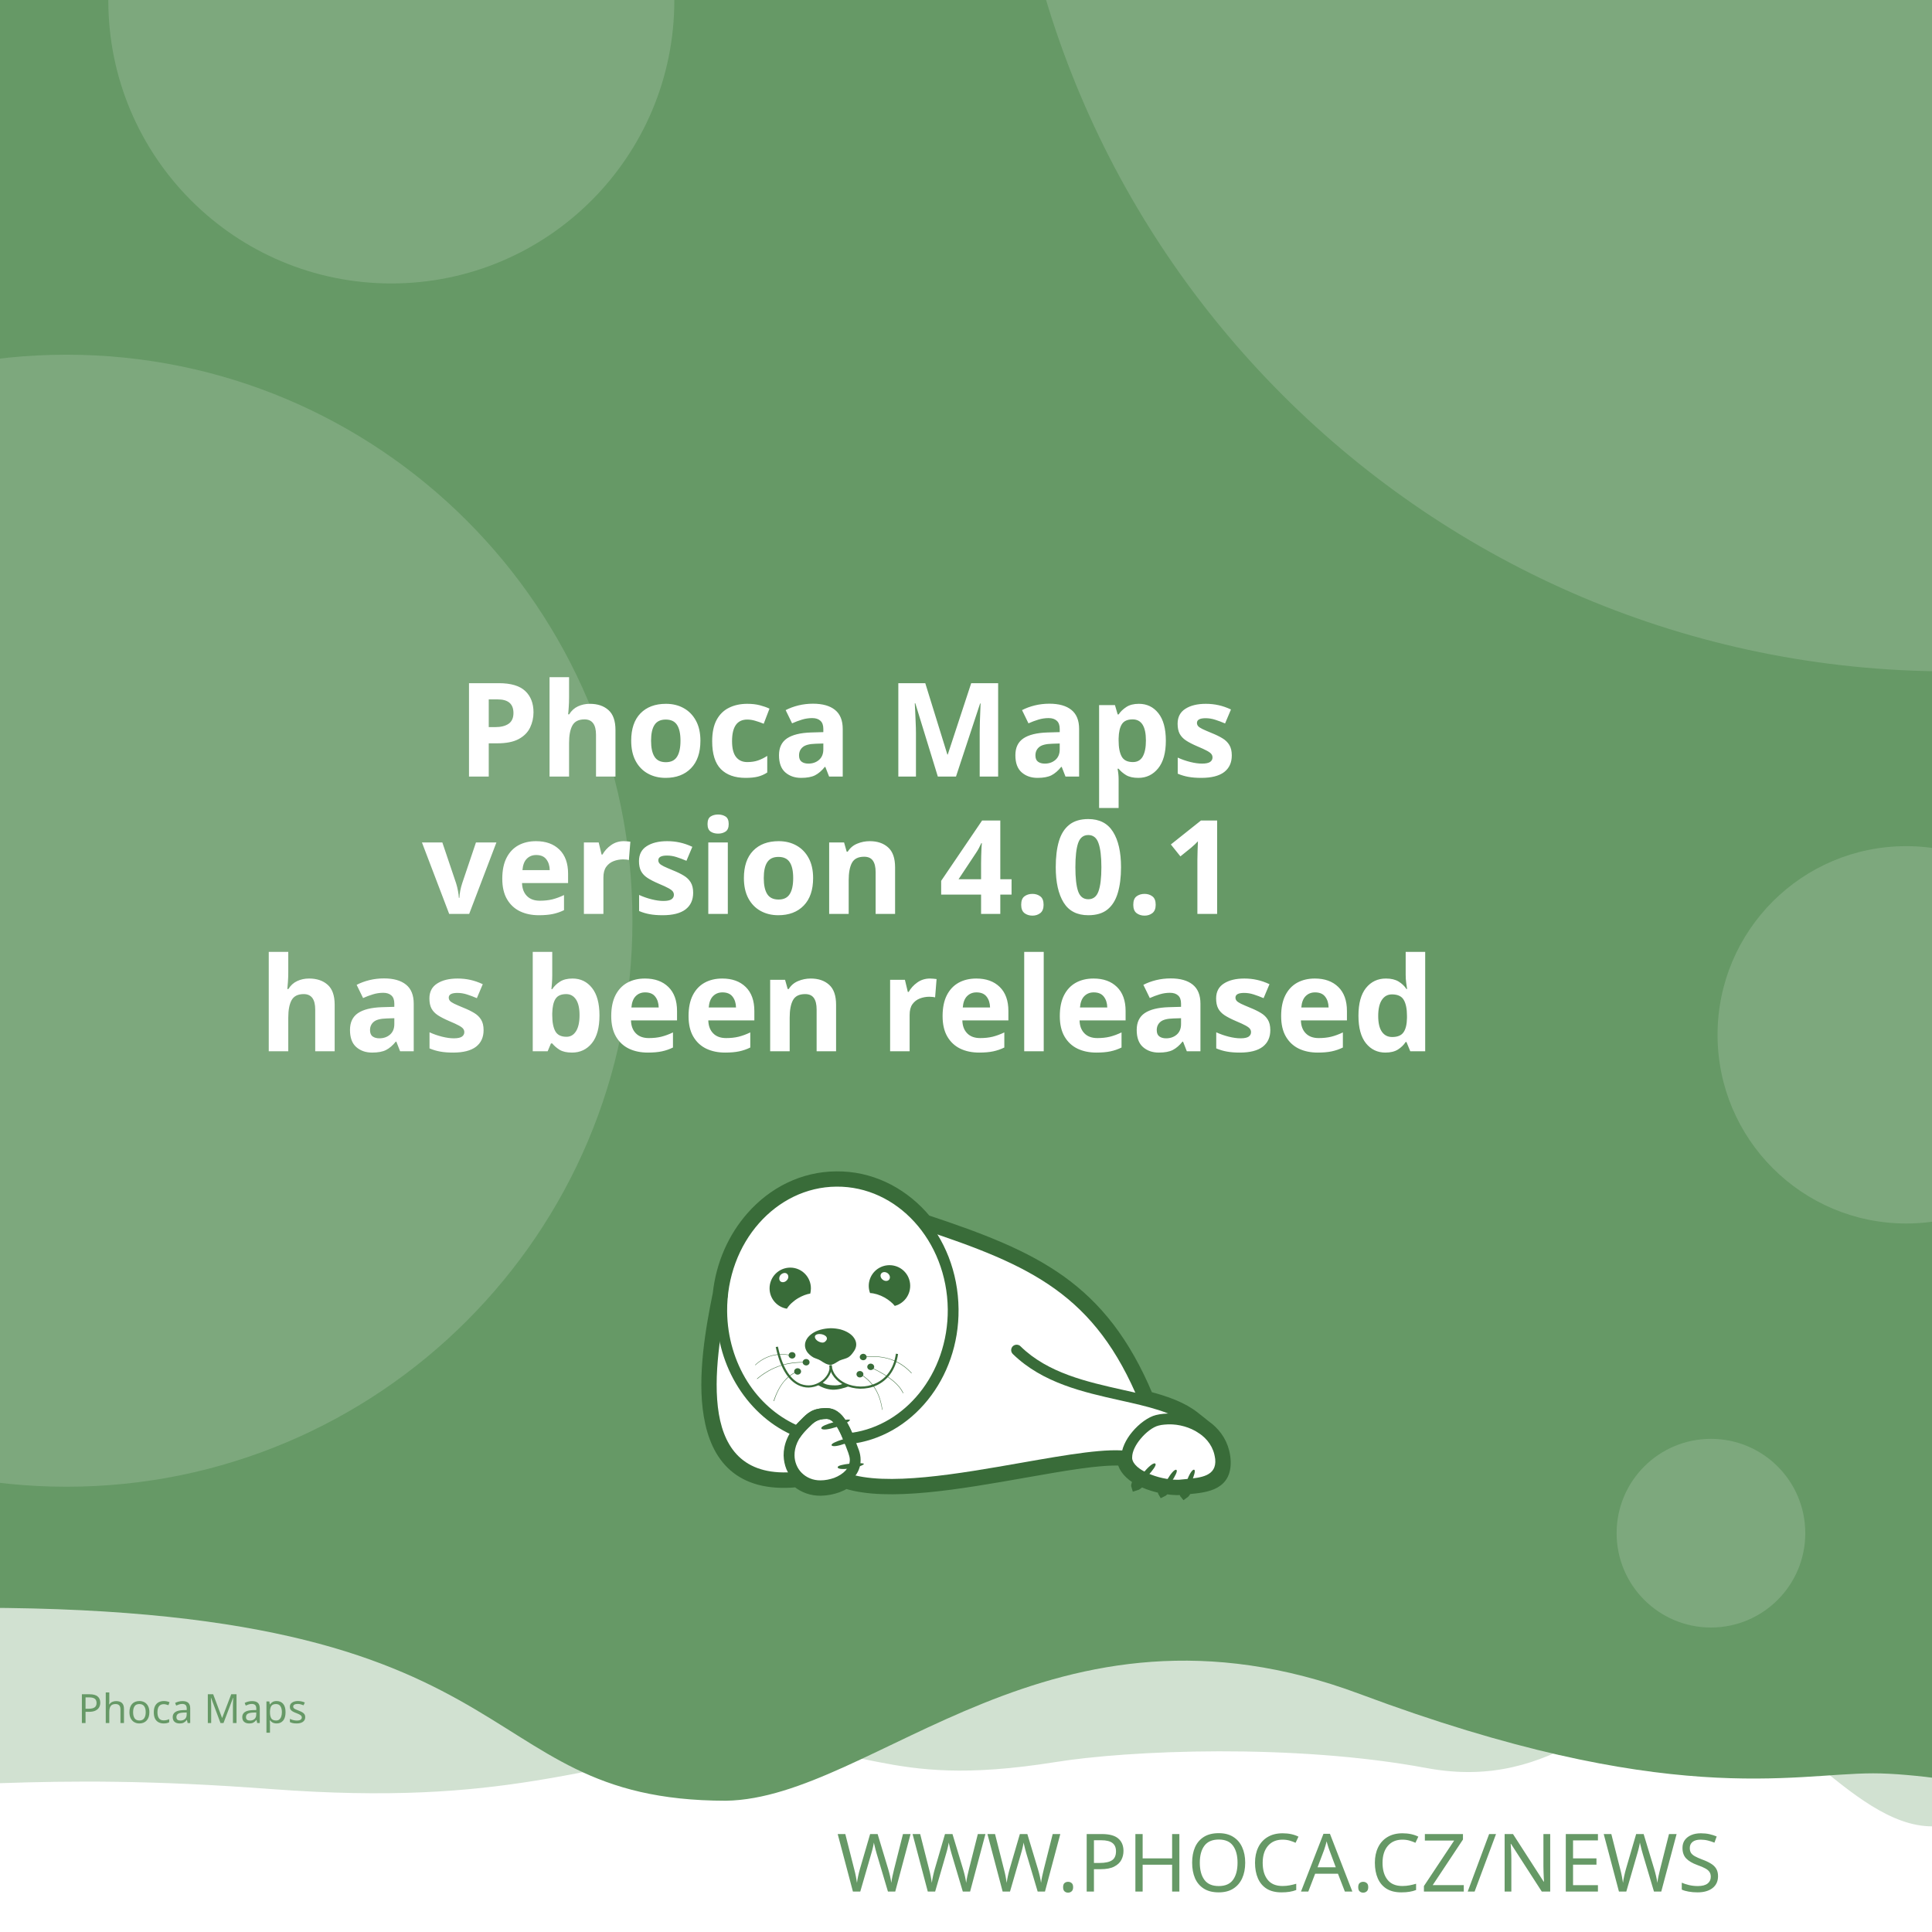
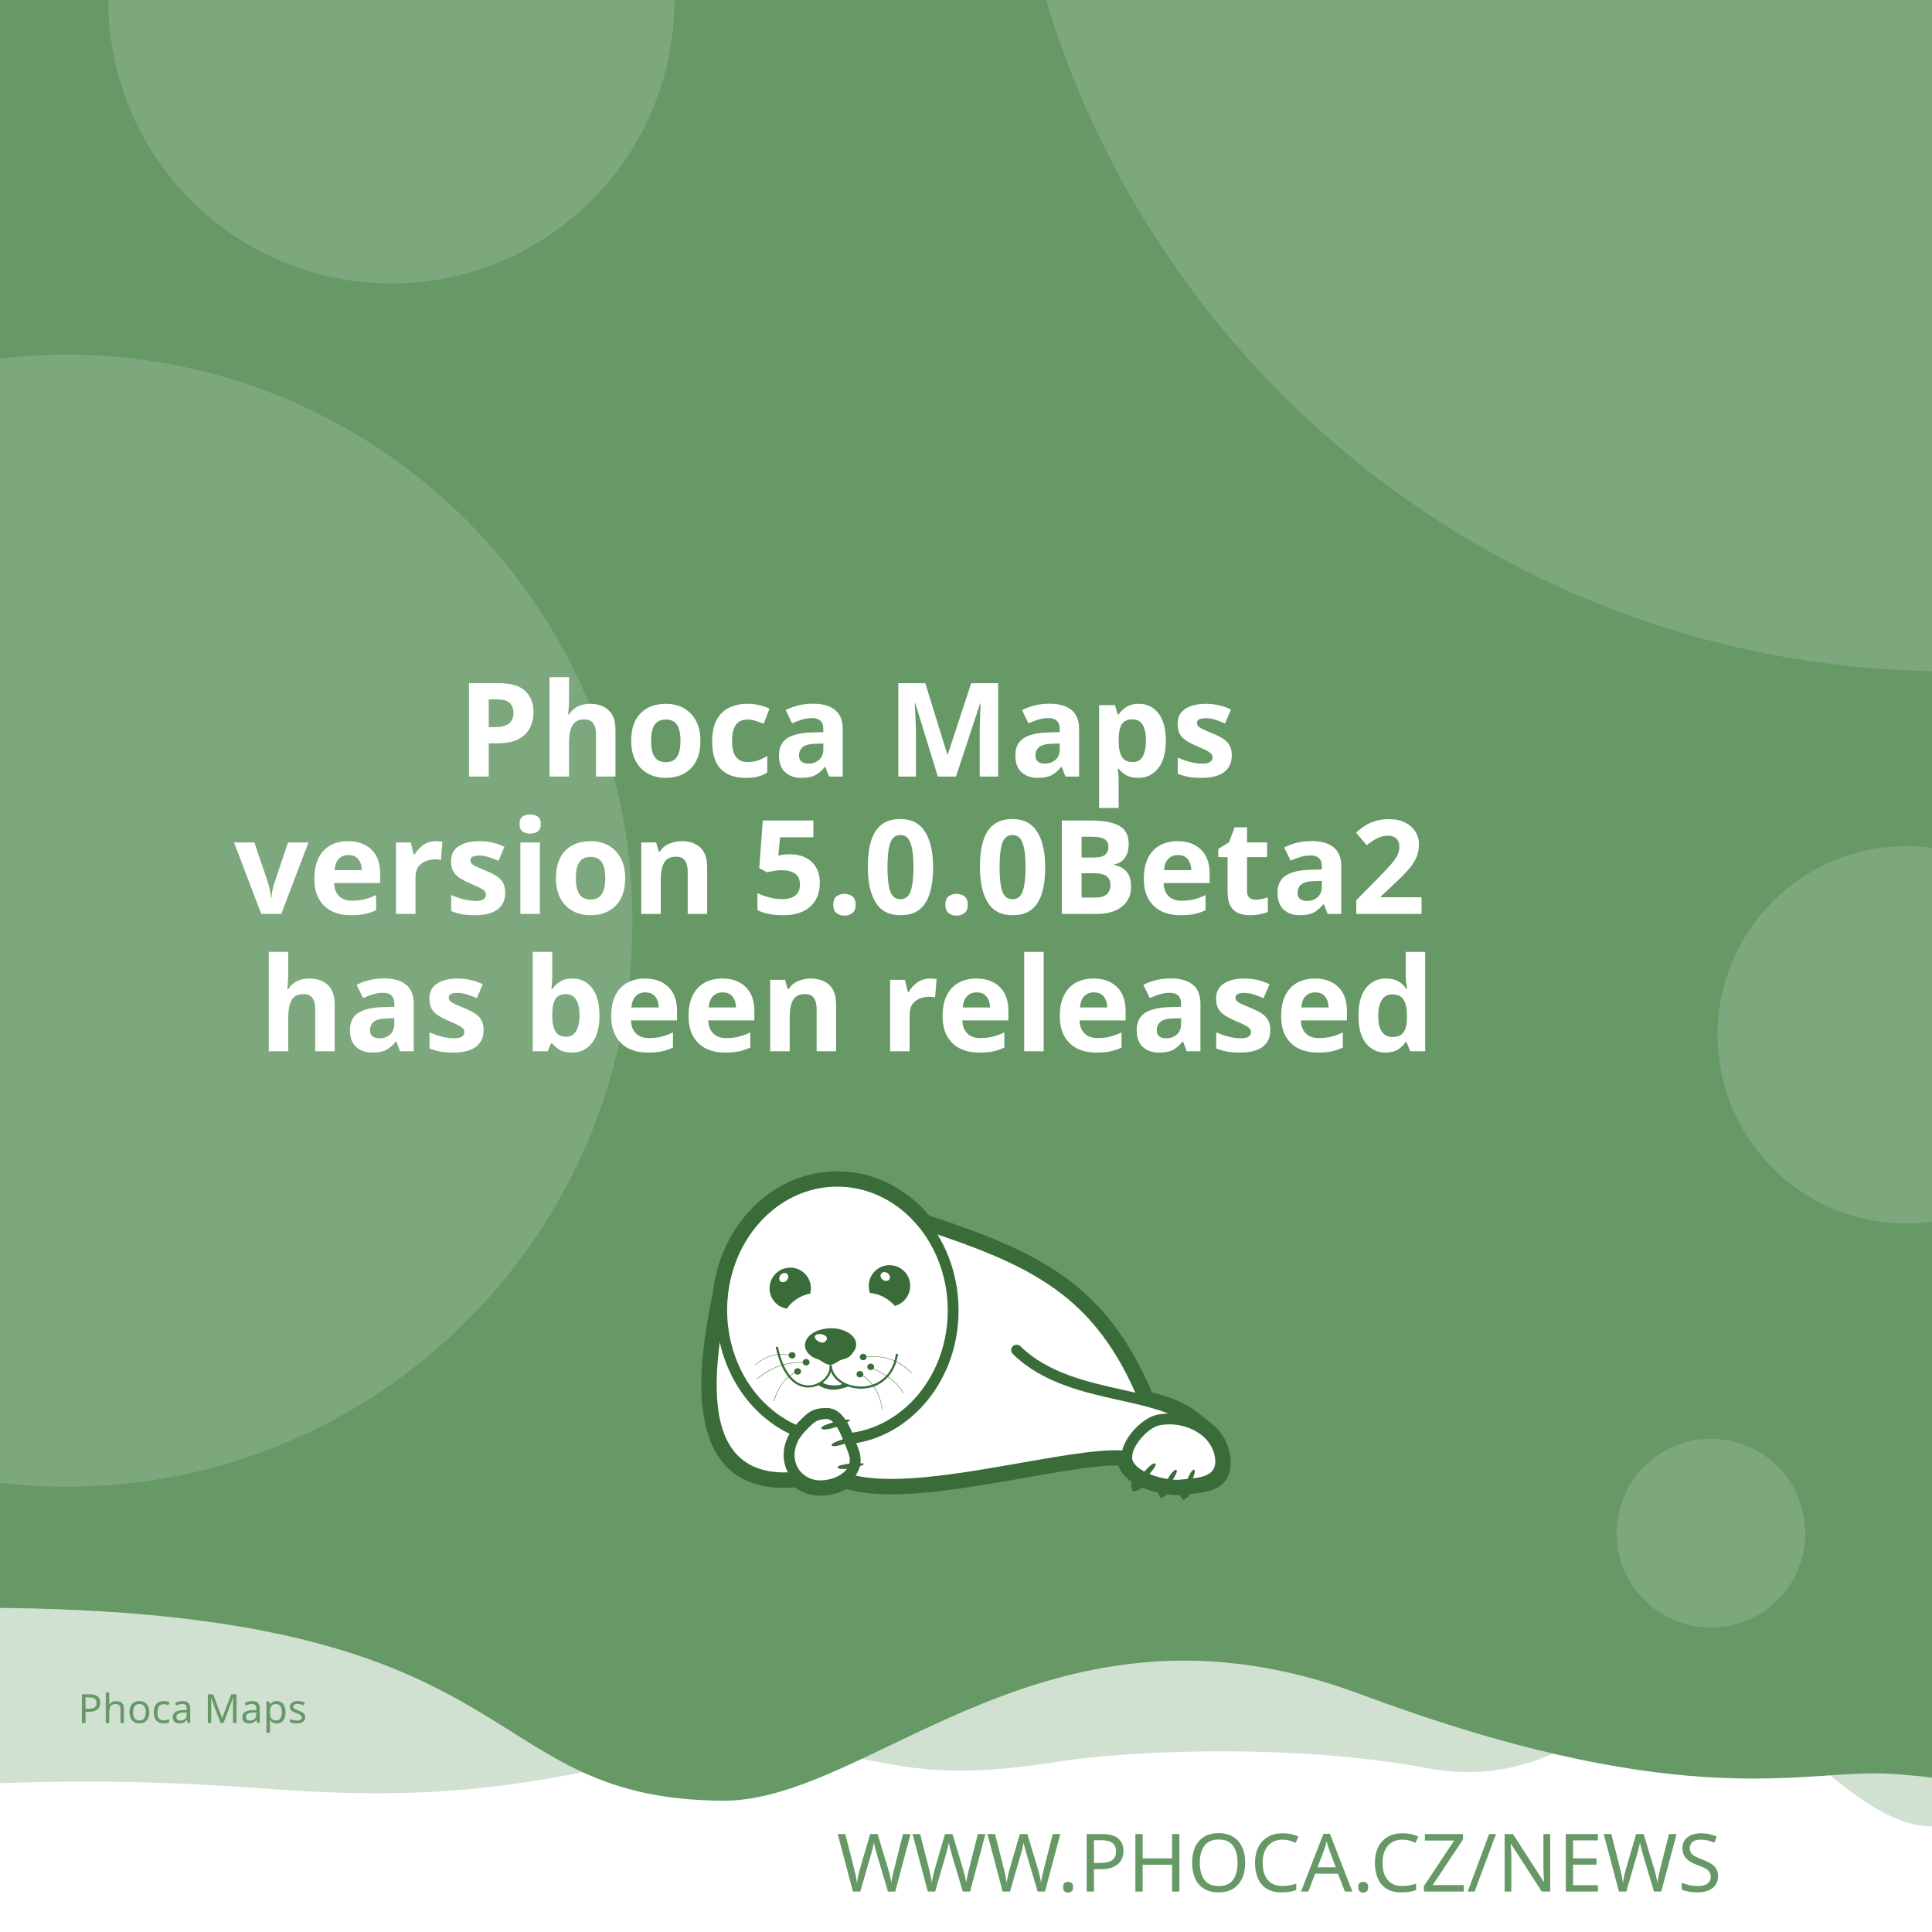
<svg xmlns="http://www.w3.org/2000/svg" width="512" height="512" viewBox="0 0 512 512" version="1.1" id="svg5">
  <defs id="defs2">
    <clipPath id="clip1">
      <path d="M 20,426 H 575 V 841.891 H 20 Z m 0,0" id="path2" />
    </clipPath>
  </defs>
  <g id="layer1">
    <path d="m -288.549,96.962 a 6.384,6.384 0 0 0 -6.384,6.384 v 81.087 a 6.384,6.384 0 0 0 6.384,6.384 h 81.083 a 6.384,6.384 0 0 0 6.384,-6.384 v -81.087 a 6.384,6.384 0 0 0 -6.384,-6.384 z m 16.084,16.188 c 0.591,-0.033 1.134,0.125 1.642,0.482 0.508,0.359 0.842,0.809 1.006,1.355 l 2.415,8.308 46.517,-2.44 c 0.829,-0.043 1.521,0.245 2.074,0.86 0.55,0.606 0.769,1.334 0.636,2.174 l -3.898,24.937 c -0.138,0.736 -0.57,1.497 -1.288,2.273 -0.719,0.787 -1.656,1.211 -2.797,1.272 l -32.861,1.721 3.038,10.253 27.775,-1.455 c 0.726,-0.04 1.351,0.178 1.887,0.648 0.523,0.483 0.803,1.086 0.844,1.812 0.038,0.726 -0.178,1.352 -0.648,1.887 -0.483,0.525 -1.086,0.806 -1.812,0.844 l -2.597,0.137 0.137,2.593 c 0.038,0.729 -0.178,1.356 -0.661,1.879 -0.472,0.535 -1.071,0.819 -1.8,0.856 -0.726,0.038 -1.353,-0.178 -1.879,-0.661 -0.535,-0.472 -0.814,-1.073 -0.852,-1.8 l -0.137,-2.593 -15.573,0.81 0.133,2.597 c 0.038,0.729 -0.176,1.356 -0.648,1.879 -0.483,0.535 -1.086,0.818 -1.812,0.856 -0.726,0.04 -1.352,-0.178 -1.887,-0.661 -0.525,-0.472 -0.806,-1.073 -0.844,-1.8 l -0.137,-2.597 -1.608,0.083 c -0.623,0.033 -1.193,-0.112 -1.721,-0.428 -0.515,-0.317 -0.883,-0.632 -1.11,-0.931 l -0.287,-0.507 -13.05,-49.343 -2.805,0.146 c -0.696,0.038 -1.312,-0.181 -1.858,-0.661 -0.545,-0.472 -0.835,-1.069 -0.873,-1.795 -0.038,-0.729 0.186,-1.353 0.682,-1.879 0.493,-0.535 1.083,-0.818 1.779,-0.856 z" style="fill:#ffffff;stroke-width:1;paint-order:stroke fill markers" id="path400" />
    <rect style="opacity:1;fill:#ffffff;stroke-width:5;stroke-linejoin:round;paint-order:stroke fill markers" id="rect723" width="512" height="512" x="0" y="0" />
    <path id="rect4460" style="opacity:0.3;fill:#669966;fill-opacity:1;stroke-width:5;stroke-linejoin:round;paint-order:stroke fill markers" d="M -256,4 H 768 v 480 c 0,0 -42.667,-10 -64,-10 -21.333,0 -42.408,10 -64,10 -21.592,0 -42.667,-10 -64,-10 -21.333,0 -42.408,10 -64,10 -21.592,0 -41.887,-34.701 -63.221,-34.701 -21.333,0 -35.645,25.795 -70.761,19.246 -35.116,-6.549 -78.862,-4.741 -98.515,-1.547 -47.289,7.533 -49.247,-6.724 -87.369,-3.311 -38.122,3.413 -56.921,15.193 -120.307,10.429 -63.387,-4.764 -84.091,0.698 -135.827,-0.116 -21.333,0 -42.408,10 -64,10 -21.592,0 -42.667,-10 -64,-10 -21.333,0 -64,10 -64,10 z" />
    <path id="rect4460-5" style="fill:#669966;fill-opacity:1;stroke-width:5;stroke-linejoin:round;paint-order:stroke fill markers" d="M -316,4.9999998e-7 H 708 V 480 c 0,0 -42.667,-10 -64,-10 -21.333,0 -42.408,10 -64,10 -21.592,0 -62.256,-10.048 -83.59,-10.048 -21.333,0 -54.449,9.448 -136.059,-21.03 -81.61,-30.478 -128.583,27.669 -167.971,28.291 -70.795,-0.042 -47.303,-54.288 -212.561,-50.983 C -185.439,429.534 -38.408,480 -60,480 c -21.592,0 -42.667,-10 -64,-10 -21.333,0 -42.408,10 -64,10 -21.592,0 -42.667,-10 -64,-10 -21.333,0 -64,10 -64,10 z" />
    <text xml:space="preserve" style="font-style:normal;font-weight:normal;font-size:21.333px;line-height:1.25;font-family:sans-serif;fill:#669966;fill-opacity:1;stroke:none" x="484.042" y="501.277" id="text2910-3-7">
      <tspan id="tspan2908-6-5" x="484.042" y="501.277" style="font-style:normal;font-variant:normal;font-weight:300;font-stretch:normal;font-size:21.333px;font-family:Montserrat;-inkscape-font-specification:'Montserrat Light';text-align:end;text-anchor:end;fill:#669966;fill-opacity:1">WWW.PHOCA.CZ/NEWS</tspan>
    </text>
    <text xml:space="preserve" style="font-style:normal;font-variant:normal;font-weight:600;font-stretch:normal;font-size:34.667px;line-height:1.05;font-family:Rubik;-inkscape-font-specification:'Rubik Semi-Bold';fill:#ffffff;fill-opacity:1;stroke:none" x="256" y="133" id="text11252">
      <tspan x="256" y="133" id="tspan403" style="text-align:center;text-anchor:middle" />
      <tspan x="256" y="169.4" style="font-size:34.667px;text-align:center;text-anchor:middle" id="tspan442" />
      <tspan x="256" y="205.8" style="font-size:34.667px;text-align:center;text-anchor:middle" id="tspan444">Phoca Maps</tspan>
-       <tspan x="256" y="242.2" id="tspan1992" style="font-size:34.667px;text-align:center;text-anchor:middle">version 4.0.1
+       <tspan x="256" y="242.2" id="tspan1992" style="font-size:34.667px;text-align:center;text-anchor:middle">version 5.0.0Beta2
</tspan>
      <tspan x="256" y="278.6" id="tspan2906" style="font-size:34.667px;text-align:center;text-anchor:middle">has been released</tspan>
      <tspan x="256" y="315" id="tspan1994" style="font-size:34.667px" />
    </text>
    <circle style="opacity:0.15;fill:#ffffff;fill-opacity:1;stroke-width:5;stroke-linejoin:round;paint-order:stroke fill markers" id="path8376" cx="516.67" cy="-72.081" r="250" />
    <circle style="opacity:0.15;fill:#ffffff;fill-opacity:1;stroke-width:5;stroke-linejoin:round;paint-order:stroke fill markers" id="path8376-9" cx="17.604" cy="244" r="150" />
    <circle style="opacity:0.15;fill:#ffffff;fill-opacity:1;stroke-width:5;stroke-linejoin:round;paint-order:stroke fill markers" id="path8376-6" cx="103.704" cy="0.117" r="75" />
    <circle style="opacity:0.15;fill:#ffffff;fill-opacity:1;stroke-width:5;stroke-linejoin:round;paint-order:stroke fill markers" id="path8376-6-2" cx="505.168" cy="274.238" r="50" />
    <circle style="opacity:0.15;fill:#ffffff;fill-opacity:1;stroke-width:5;stroke-linejoin:round;paint-order:stroke fill markers" id="path8376-6-2-1" cx="453.421" cy="406.309" r="25" />
    <text xml:space="preserve" style="font-style:normal;font-weight:normal;font-size:10.667px;line-height:1.25;font-family:sans-serif;fill:#669966;fill-opacity:1;stroke:none" x="57.956" y="456.624" id="text396">
      <tspan id="tspan394" x="57.956" y="456.624" style="font-style:normal;font-variant:normal;font-weight:normal;font-stretch:normal;font-size:10.667px;font-family:Rubik;-inkscape-font-specification:Rubik;text-align:center;text-anchor:middle;fill:#669966;fill-opacity:1">Phoca Maps</tspan>
    </text>
    <g id="g760" transform="matrix(0.5260845,0,0,0.5260845,99.42418,10.37304)">
      <path style="fill:#ffffff;fill-opacity:1;fill-rule:evenodd;stroke:none" d="m 389.621,683.473 c 9.113,2.391 17.273,5.336 23.457,10.227 l 5.375,4.273 -0.004,0.008 c 4.633,3.242 8.191,7.863 9.594,13.672 0.242,0.977 0.426,2.016 0.547,3.055 1.465,14.07 -9.473,15.141 -19.348,16.055 -0.648,1.137 -1.25,1.992 -1.66,2.266 -0.246,-0.289 -0.254,-1.047 -0.09,-2.051 -0.246,0.031 -0.52,0.062 -0.824,0.098 -0.855,0.059 -1.77,0.121 -2.809,0.121 -1.75,-0.023 -3.684,-0.199 -5.691,-0.523 -0.645,0.738 -1.207,1.266 -1.578,1.438 -0.172,-0.285 -0.098,-0.895 0.145,-1.691 -3.309,-0.637 -6.738,-1.656 -9.793,-3.012 -0.332,-0.148 -0.66,-0.301 -0.984,-0.461 -1.219,1.098 -2.277,1.891 -2.863,2.051 -0.176,-0.504 0.289,-1.621 1.109,-2.973 -4.211,-2.402 -7.395,-5.645 -8.18,-9.641 -10.754,-0.684 -29.09,2.582 -49.293,6.141 -31.996,5.633 -68.574,12.086 -89.609,5.406 -1.258,0.789 -2.625,1.453 -4.07,1.984 -2.688,0.977 -5.617,1.523 -8.609,1.586 -4.73,0.055 -8.941,-1.551 -12.176,-4.27 -29.23,2.742 -40.98,-12.871 -44.496,-33.715 -3.402,-19.863 1.055,-44.504 4.527,-61.535 1.641,-15.129 7.793,-28.699 16.91,-39.043 10.93,-12.461 26.137,-20.215 43.051,-20.336 h 0.062 c 16.914,-0.184 32.242,7.328 43.418,19.543 0.715,0.781 1.414,1.582 2.094,2.406 27.59,9.176 49.688,17.566 67.891,30.629 18.176,13.078 32.348,30.754 43.898,58.293 z m 0,0" id="path177" />
      <g clip-path="url(#clip1)" clip-rule="nonzero" id="g181">
        <path style="fill:none;stroke:#396c39;stroke-width:2.835;stroke-linecap:butt;stroke-linejoin:miter;stroke-miterlimit:22.926;stroke-opacity:1" d="m 245.703,99.901 c 5.747,-1.508 10.893,-3.365 14.792,-6.449 l 3.39,-2.695 -0.002,-0.005 c 2.922,-2.045 5.166,-4.959 6.05,-8.622 0.153,-0.616 0.269,-1.271 0.345,-1.926 0.924,-8.873 -5.974,-9.548 -12.201,-10.124 -0.409,-0.717 -0.788,-1.256 -1.047,-1.429 -0.155,0.182 -0.16,0.66 -0.057,1.293 -0.155,-0.02 -0.328,-0.039 -0.52,-0.062 -0.539,-0.037 -1.116,-0.076 -1.771,-0.076 -1.104,0.015 -2.323,0.126 -3.589,0.33 -0.406,-0.466 -0.761,-0.798 -0.995,-0.907 -0.108,0.18 -0.062,0.564 0.091,1.067 -2.086,0.402 -4.249,1.044 -6.176,1.899 -0.209,0.094 -0.416,0.19 -0.621,0.291 -0.769,-0.692 -1.436,-1.192 -1.806,-1.293 -0.111,0.318 0.182,1.022 0.7,1.875 -2.655,1.515 -4.663,3.56 -5.158,6.08 -6.782,0.431 -18.345,-1.628 -31.085,-3.872 -20.177,-3.552 -43.244,-7.622 -56.51,-3.409 -0.793,-0.498 -1.655,-0.916 -2.567,-1.251 -1.695,-0.616 -3.542,-0.961 -5.429,-1 -2.983,-0.034 -5.639,0.978 -7.678,2.692 -18.433,-1.729 -25.843,8.117 -28.06,21.261 -2.146,12.526 0.665,28.065 2.855,38.805 1.035,9.541 4.914,18.098 10.664,24.621 6.892,7.858 16.482,12.748 27.149,12.824 h 0.039 c 10.666,0.116 20.333,-4.621 27.38,-12.324 0.451,-0.493 0.892,-0.998 1.32,-1.517 17.399,-5.786 31.334,-11.078 42.813,-19.315 11.462,-8.247 20.399,-19.394 27.683,-36.761 z m 0,0" transform="matrix(1.58574,0,0,-1.58574,0,841.8898)" id="path179" />
      </g>
      <path style="fill:#396c39;fill-opacity:1;fill-rule:evenodd;stroke:none" d="m 393.047,717.762 c 1.16,1.098 -7.754,10.625 -9.953,11.234 -0.672,-1.895 7.816,-12.52 9.832,-11.48 0.121,0.062 0.246,0.367 0.121,0.246" id="path183" />
      <path style="fill:#396c39;fill-opacity:1;fill-rule:evenodd;stroke:none" d="m 403.676,720.875 c 1.219,0.855 -5.254,10.379 -7.086,11.234 -0.914,-1.523 5.07,-12.09 6.961,-11.418 0.125,0.062 0.305,0.305 0.125,0.184" id="path185" />
      <path style="fill:#396c39;fill-opacity:1;fill-rule:evenodd;stroke:none" d="m 412.652,720.754 c 1.344,0.609 -3.422,11.172 -5.07,12.273 -1.16,-1.344 2.934,-12.766 4.945,-12.398 0.062,0 0.309,0.246 0.125,0.125" id="path187" />
      <path style="fill:#396c39;fill-opacity:1;fill-rule:evenodd;stroke:none" d="m 224.809,699.621 c -0.43,-1.586 12.211,-4.824 14.41,-4.152 -0.426,1.957 -13.375,6.414 -14.473,4.398 -0.062,-0.121 0,-0.488 0.062,-0.246 z m 0,0" id="path189" />
      <path style="fill:#396c39;fill-opacity:1;fill-rule:evenodd;stroke:none" d="m 229.938,708.172 c -0.367,-1.402 10.746,-4.641 12.703,-4.09 -0.367,1.77 -11.664,6.043 -12.703,4.273 -0.062,-0.062 -0.062,-0.367 0,-0.184" id="path191" />
      <path style="fill:#396c39;fill-opacity:1;fill-rule:evenodd;stroke:none" d="m 233.051,719.285 c -0.121,-1.402 11.359,-2.504 13.191,-1.648 -0.609,1.711 -12.52,3.789 -13.25,1.895 0,-0.121 0.059,-0.43 0.059,-0.246 z m 0,0" id="path193" />
      <path style="fill:#396c39;fill-opacity:1;fill-rule:evenodd;stroke:none" d="m 268.164,622.859 c 2.809,5.008 1.102,11.359 -3.906,14.23 -0.793,0.488 -1.648,0.793 -2.504,1.039 -1.16,-1.469 -2.934,-2.934 -5.008,-4.152 -2.625,-1.469 -5.312,-2.262 -7.449,-2.32 -1.773,-4.703 0.121,-10.141 4.641,-12.703 5.008,-2.809 11.359,-1.102 14.227,3.906 z m -12.457,2.078 c -1.098,-0.793 -1.465,-2.199 -0.793,-3.113 0.672,-0.918 2.137,-0.98 3.234,-0.184 1.164,0.855 1.469,2.258 0.797,3.176 -0.672,0.914 -2.137,0.977 -3.238,0.121" id="path195" />
      <path style="fill:#396c39;fill-opacity:1;fill-rule:evenodd;stroke:none" d="m 209.113,618.832 c 5.738,0 10.383,4.699 10.383,10.441 0,0.914 -0.125,1.77 -0.309,2.625 -1.891,0.305 -4.027,1.098 -6.105,2.32 -2.566,1.527 -4.578,3.48 -5.68,5.312 -4.945,-0.793 -8.73,-5.066 -8.73,-10.258 0,-5.742 4.641,-10.441 10.441,-10.441 z m -4.824,3.602 c 0.977,-0.977 2.441,-1.223 3.234,-0.43 0.855,0.797 0.797,2.262 -0.18,3.238 -0.918,1.039 -2.383,1.223 -3.238,0.488 -0.793,-0.793 -0.734,-2.258 0.184,-3.297" id="path197" />
      <path style="fill:#396c39;fill-opacity:1;fill-rule:evenodd;stroke:none" d="m 229.449,649.363 c 1.77,0 3.48,0.246 5.008,0.613 1.527,0.426 2.93,1.035 4.09,1.77 1.16,0.73 2.137,1.648 2.75,2.625 0.672,0.977 1.035,2.078 1.035,3.238 0,1.098 -0.426,2.32 -1.16,3.359 -0.73,1.035 -1.523,2.195 -2.746,2.992 -1.281,0.793 -3.055,1.035 -4.52,1.707 -1.406,0.734 -3.055,2.137 -4.641,2.137 -1.77,0 -3.664,-1.34 -4.887,-2.137 -1.281,-0.855 -2.871,-1.035 -4.031,-1.832 -1.16,-0.73 -2.137,-1.648 -2.809,-2.625 -0.672,-1.039 -1.035,-2.137 -1.035,-3.297 0,-1.16 0.363,-2.262 1.035,-3.297 0.613,-0.977 1.59,-1.895 2.75,-2.688 1.16,-0.793 2.562,-1.406 4.09,-1.832 1.59,-0.43 3.238,-0.672 5.07,-0.734 z m -3.969,3.176 c 1.707,0.551 2.625,1.711 1.77,2.934 -0.914,1.219 -1.832,1.402 -3.418,0.793 -1.59,-0.613 -2.629,-2.016 -2.262,-2.992 0.305,-0.918 2.199,-1.285 3.91,-0.734 z m 0,0" id="path199" />
      <path style="fill:#396c39;fill-opacity:1;fill-rule:nonzero;stroke:none" d="m 202.883,658.645 c 2.445,11.664 7.023,17.102 11.664,18.871 1.773,0.609 3.543,0.793 5.191,0.551 1.648,-0.246 3.238,-0.918 4.582,-1.773 3.051,-2.012 5.008,-5.25 4.516,-8.18 l 1.102,-0.125 c 0.488,3.301 -1.648,6.965 -5.008,9.223 -1.465,0.914 -3.238,1.648 -5.07,1.895 -1.832,0.305 -3.785,0.121 -5.68,-0.613 -5.004,-1.832 -9.832,-7.512 -12.395,-19.664 l 1.098,-0.18 z m 0,0" id="path201" />
      <path style="fill:#396c39;fill-opacity:1;fill-rule:nonzero;stroke:none" d="m 229.938,667.988 c 0.367,4.094 3.176,7.27 7.023,9.102 2.195,1.035 4.824,1.586 7.449,1.648 2.625,0.059 5.312,-0.488 7.816,-1.648 4.887,-2.262 8.977,-6.961 10.078,-14.902 l 1.098,0.184 c -1.223,8.305 -5.559,13.312 -10.75,15.754 -2.625,1.223 -5.496,1.711 -8.305,1.711 -2.746,-0.059 -5.496,-0.672 -7.875,-1.77 -4.152,-1.953 -7.27,-5.438 -7.637,-9.953 z m 0,0" id="path203" />
      <path style="fill:#396c39;fill-opacity:1;fill-rule:nonzero;stroke:none" d="m 224.93,676.477 c 1.895,1.285 3.359,1.527 5.496,1.648 2.137,0.062 3.113,0.125 5.617,-0.914 l 2.992,1.223 c -2.809,1.16 -6.227,2.016 -8.73,1.891 -2.566,-0.121 -5.375,-1.098 -7.574,-2.562 z m 0,0" id="path205" />
      <path style="fill:#396c39;fill-opacity:1;fill-rule:evenodd;stroke:none" d="m 210.027,661.395 c 0.98,0 1.711,0.734 1.711,1.586 0,0.918 -0.73,1.652 -1.711,1.652 -0.977,0 -1.77,-0.734 -1.77,-1.652 0,-0.852 0.793,-1.586 1.77,-1.586" id="path207" />
      <path style="fill:#396c39;fill-opacity:1;fill-rule:evenodd;stroke:none" d="m 217.113,664.875 c 0.977,0 1.711,0.734 1.711,1.648 0,0.855 -0.734,1.59 -1.711,1.59 -0.977,0 -1.77,-0.734 -1.77,-1.59 0,-0.914 0.793,-1.648 1.77,-1.648" id="path209" />
      <path style="fill:#396c39;fill-opacity:1;fill-rule:evenodd;stroke:none" d="m 212.777,669.516 c 0.977,0 1.77,0.734 1.77,1.648 0,0.855 -0.793,1.59 -1.77,1.59 -0.918,0 -1.711,-0.734 -1.711,-1.59 0,-0.914 0.793,-1.648 1.711,-1.648" id="path211" />
      <path style="fill:#396c39;fill-opacity:1;fill-rule:evenodd;stroke:none" d="m 244.164,670.922 c 0.98,0 1.773,0.73 1.773,1.586 0,0.918 -0.793,1.648 -1.773,1.648 -0.977,0 -1.707,-0.73 -1.707,-1.648 0,-0.855 0.73,-1.586 1.707,-1.586" id="path213" />
      <path style="fill:#396c39;fill-opacity:1;fill-rule:evenodd;stroke:none" d="m 249.602,667.195 c 0.977,0 1.77,0.734 1.77,1.648 0,0.855 -0.793,1.59 -1.77,1.59 -0.918,0 -1.711,-0.734 -1.711,-1.59 0,-0.914 0.793,-1.648 1.711,-1.648" id="path215" />
      <path style="fill:#396c39;fill-opacity:1;fill-rule:evenodd;stroke:none" d="m 245.875,662.25 c 0.918,0 1.711,0.73 1.711,1.648 0,0.855 -0.793,1.586 -1.711,1.586 -0.977,0 -1.77,-0.73 -1.77,-1.586 0,-0.918 0.793,-1.648 1.77,-1.648" id="path217" />
      <path style="fill:#396c39;fill-opacity:1;fill-rule:nonzero;stroke:none" d="m 245.816,663.777 c 5.496,-0.672 10.195,-0.125 14.227,1.281 4.031,1.406 7.391,3.785 10.258,6.902 l -0.18,0.121 c -2.812,-3.055 -6.168,-5.375 -10.141,-6.84 -4.027,-1.406 -8.668,-1.895 -14.105,-1.281 z m 0,0" id="path219" />
      <path style="fill:#396c39;fill-opacity:1;fill-rule:nonzero;stroke:none" d="m 244.473,672.387 c 3.176,1.953 5.68,4.398 7.508,7.391 1.836,3.051 2.996,6.594 3.543,10.684 h -0.184 c -0.547,-4.027 -1.707,-7.57 -3.539,-10.562 -1.832,-2.934 -4.336,-5.434 -7.453,-7.328 z m 0,0" id="path221" />
      <path style="fill:#396c39;fill-opacity:1;fill-rule:nonzero;stroke:none" d="m 249.723,669.027 c 4.641,2.137 8.184,4.273 10.809,6.414 2.688,2.137 4.457,4.336 5.559,6.531 l -0.184,0.125 c -1.102,-2.199 -2.871,-4.398 -5.496,-6.473 -2.625,-2.141 -6.168,-4.277 -10.75,-6.414 z m 0,0" id="path223" />
      <path style="fill:#396c39;fill-opacity:1;fill-rule:nonzero;stroke:none" d="m 191.344,667.867 c 2.625,-2.441 5.555,-4.031 8.609,-4.824 3.176,-0.855 6.535,-0.793 10.074,0 v 0.184 c -3.539,-0.793 -6.898,-0.793 -10.012,0 -3.055,0.793 -5.926,2.383 -8.551,4.762 z m 0,0" id="path225" />
      <path style="fill:#396c39;fill-opacity:1;fill-rule:nonzero;stroke:none" d="m 192.32,674.77 c 3.723,-3.117 7.57,-5.254 11.664,-6.598 4.031,-1.344 8.305,-1.891 12.824,-1.707 v 0.18 c -4.52,-0.121 -8.734,0.43 -12.766,1.711 -4.027,1.344 -7.875,3.48 -11.602,6.598 z m 0,0" id="path227" />
      <path style="fill:#396c39;fill-opacity:1;fill-rule:nonzero;stroke:none" d="m 200.688,686.004 c 1.402,-4.273 3.172,-7.512 5.188,-9.891 1.957,-2.445 4.215,-3.973 6.535,-4.949 l 0.121,0.184 c -2.32,0.977 -4.516,2.504 -6.531,4.887 -1.957,2.383 -3.727,5.555 -5.07,9.832 l -0.246,-0.062 z m 0,0" id="path229" />
      <path style="fill:#396c39;fill-opacity:1;fill-rule:nonzero;stroke:none" d="m 379.43,716.781 c -9.953,-1.832 -30.168,1.773 -52.699,5.742 -32.613,5.738 -69.984,12.336 -90.809,5.008 l 1.832,-5.191 c 19.48,6.84 56.059,0.367 88,-5.25 23.02,-4.031 43.723,-7.695 54.652,-5.68 z m 0,0" id="path231" />
      <path style="fill:#396c39;fill-opacity:1;fill-rule:nonzero;stroke:none" d="m 232.258,572.602 h 0.062 c 16.914,-0.184 32.242,7.328 43.418,19.543 11.051,12.09 17.953,28.945 18.137,47.57 v 0.062 c 0.184,17.527 -5.742,33.648 -15.512,45.738 -9.895,12.273 -23.816,20.582 -39.57,22.23 l -2.016,0.18 -0.793,-1.891 c -1.344,-3.359 -2.75,-6.352 -4.336,-8.367 -1.285,-1.648 -2.688,-2.625 -4.277,-2.625 -4.762,0 -6.531,1.832 -8.977,4.273 l -1.039,1.039 c -0.426,0.426 -0.852,0.855 -1.219,1.281 v 0.062 c -0.43,0.426 -0.793,0.914 -1.102,1.281 l -1.281,1.711 -1.953,-0.793 C 200.016,699.074 190,690.34 182.914,679.164 176.016,668.293 171.984,655.105 171.863,640.875 c -0.184,-18.688 6.473,-35.602 17.34,-47.938 10.934,-12.457 26.141,-20.215 43.055,-20.336 z m 0.121,5.438 h -0.059 c -15.27,0.121 -29.07,7.203 -39.023,18.5 -10.016,11.359 -16.121,27.055 -16,44.277 0.121,13.188 3.91,25.402 10.199,35.418 6.105,9.648 14.656,17.281 24.547,21.801 0.488,-0.551 0.98,-1.098 1.469,-1.59 l 0.977,-0.977 c 3.359,-3.418 5.801,-5.859 12.883,-5.859 3.543,0 6.293,1.77 8.551,4.641 1.648,2.074 3.055,4.762 4.336,7.754 13.375,-1.953 25.219,-9.281 33.832,-19.906 9.039,-11.176 14.473,-26.016 14.352,-42.262 v -0.059 c -0.184,-17.223 -6.598,-32.793 -16.797,-43.969 -10.137,-11.113 -23.996,-17.895 -39.266,-17.77 z m 0,0" id="path233" />
      <path style="fill:#396c39;fill-opacity:1;fill-rule:nonzero;stroke:none" d="m 325.141,658.523 c 13.801,13.496 33.465,17.832 51.359,21.863 14.289,3.176 27.539,6.168 36.578,13.312 l 5.375,4.273 -3.422,4.277 -5.371,-4.277 c -8.062,-6.41 -20.703,-9.219 -34.383,-12.273 -18.625,-4.152 -39.023,-8.734 -53.984,-23.266 -0.547,-0.488 -0.914,-1.223 -0.914,-2.016 0,-1.527 1.219,-2.75 2.746,-2.75 0.797,0 1.527,0.309 2.016,0.855 z m 0,0" id="path235" />
      <path style="fill:#396c39;fill-opacity:1;fill-rule:nonzero;stroke:none" d="m 428.59,714.707 c 1.465,14.105 -9.527,15.145 -19.418,16.059 -0.672,0.062 -1.344,0.184 -2.504,0.309 -0.855,0.059 -1.773,0.121 -2.812,0.121 -5.004,-0.062 -11.539,-1.406 -16.914,-3.785 -5.863,-2.629 -10.504,-6.656 -11.055,-11.91 -0.059,-0.305 -0.059,-0.73 -0.059,-1.098 0.059,-4.336 2.32,-8.977 5.496,-12.766 3.48,-4.211 8.184,-7.633 12.031,-8.547 1.219,-0.309 2.441,-0.488 3.664,-0.613 6.289,-0.672 13.188,0.672 18.867,3.91 5.863,3.234 10.504,8.426 12.152,15.266 0.246,0.977 0.43,2.016 0.551,3.055 z m -19.906,10.625 c 7.266,-0.672 15.324,-1.465 14.473,-10.074 -0.125,-0.797 -0.246,-1.59 -0.43,-2.324 -1.281,-5.25 -4.883,-9.219 -9.527,-11.785 -4.699,-2.625 -10.379,-3.785 -15.633,-3.234 -0.977,0.059 -1.953,0.242 -2.93,0.488 -2.75,0.672 -6.289,3.297 -9.102,6.715 -2.441,2.934 -4.211,6.352 -4.211,9.285 0,0.121 0,0.305 0,0.547 0.367,2.992 3.664,5.559 7.875,7.453 4.703,2.137 10.324,3.297 14.656,3.297 0.797,0 1.527,0 2.262,-0.121 l 2.562,-0.246 z m 0,0" id="path237" />
      <path style="fill:#396c39;fill-opacity:1;fill-rule:nonzero;stroke:none" d="m 177.664,632.816 c -3.297,16.547 -7.758,40.73 -4.52,59.844 3.113,18.137 13.434,31.695 39.266,29.008 l 0.551,5.496 c -29.742,3.055 -41.648,-12.641 -45.191,-33.648 -3.418,-19.969 1.102,-44.762 4.582,-61.801 z m 0,0" id="path239" />
      <path style="fill:#396c39;fill-opacity:1;fill-rule:nonzero;stroke:none" d="m 227.371,689.609 c 8.488,0 12.094,9.832 16.184,20.883 l 0.062,0.121 c 0.609,1.711 0.914,3.422 0.914,5.008 0.062,3.48 -1.219,6.535 -3.418,8.977 -2.078,2.324 -4.887,4.156 -8.062,5.316 -2.688,0.977 -5.617,1.523 -8.609,1.586 -5.375,0.062 -10.078,-2.016 -13.434,-5.434 -1.652,-1.648 -2.934,-3.543 -3.848,-5.68 -0.855,-2.137 -1.344,-4.457 -1.406,-6.902 -0.062,-5.496 2.199,-11.543 7.758,-17.039 l 0.977,-0.977 c 3.355,-3.418 5.801,-5.859 12.883,-5.859 z m 11.055,22.777 c -3.422,-9.16 -6.414,-17.344 -11.055,-17.344 -4.762,0 -6.531,1.832 -8.977,4.273 l -1.039,1.039 c -4.395,4.336 -6.168,8.918 -6.105,13.07 0,1.707 0.367,3.355 0.977,4.824 0.613,1.523 1.527,2.867 2.625,3.969 2.383,2.379 5.742,3.848 9.527,3.785 2.32,0 4.641,-0.488 6.781,-1.223 2.379,-0.914 4.395,-2.195 5.859,-3.785 1.285,-1.527 2.078,-3.297 2.078,-5.312 0,-0.977 -0.246,-2.016 -0.672,-3.176 z m 0,0" id="path241" />
      <path style="fill:#396c39;fill-opacity:1;fill-rule:nonzero;stroke:none" d="m 277.02,594.281 c 27.969,9.281 50.32,17.711 68.703,30.898 18.504,13.312 32.852,31.391 44.516,59.785 l -5.066,2.141 c -11.238,-27.422 -24.977,-44.766 -42.625,-57.465 -17.773,-12.824 -39.758,-21.07 -67.238,-30.168 z m 0,0" id="path243" />
    </g>
  </g>
</svg>
